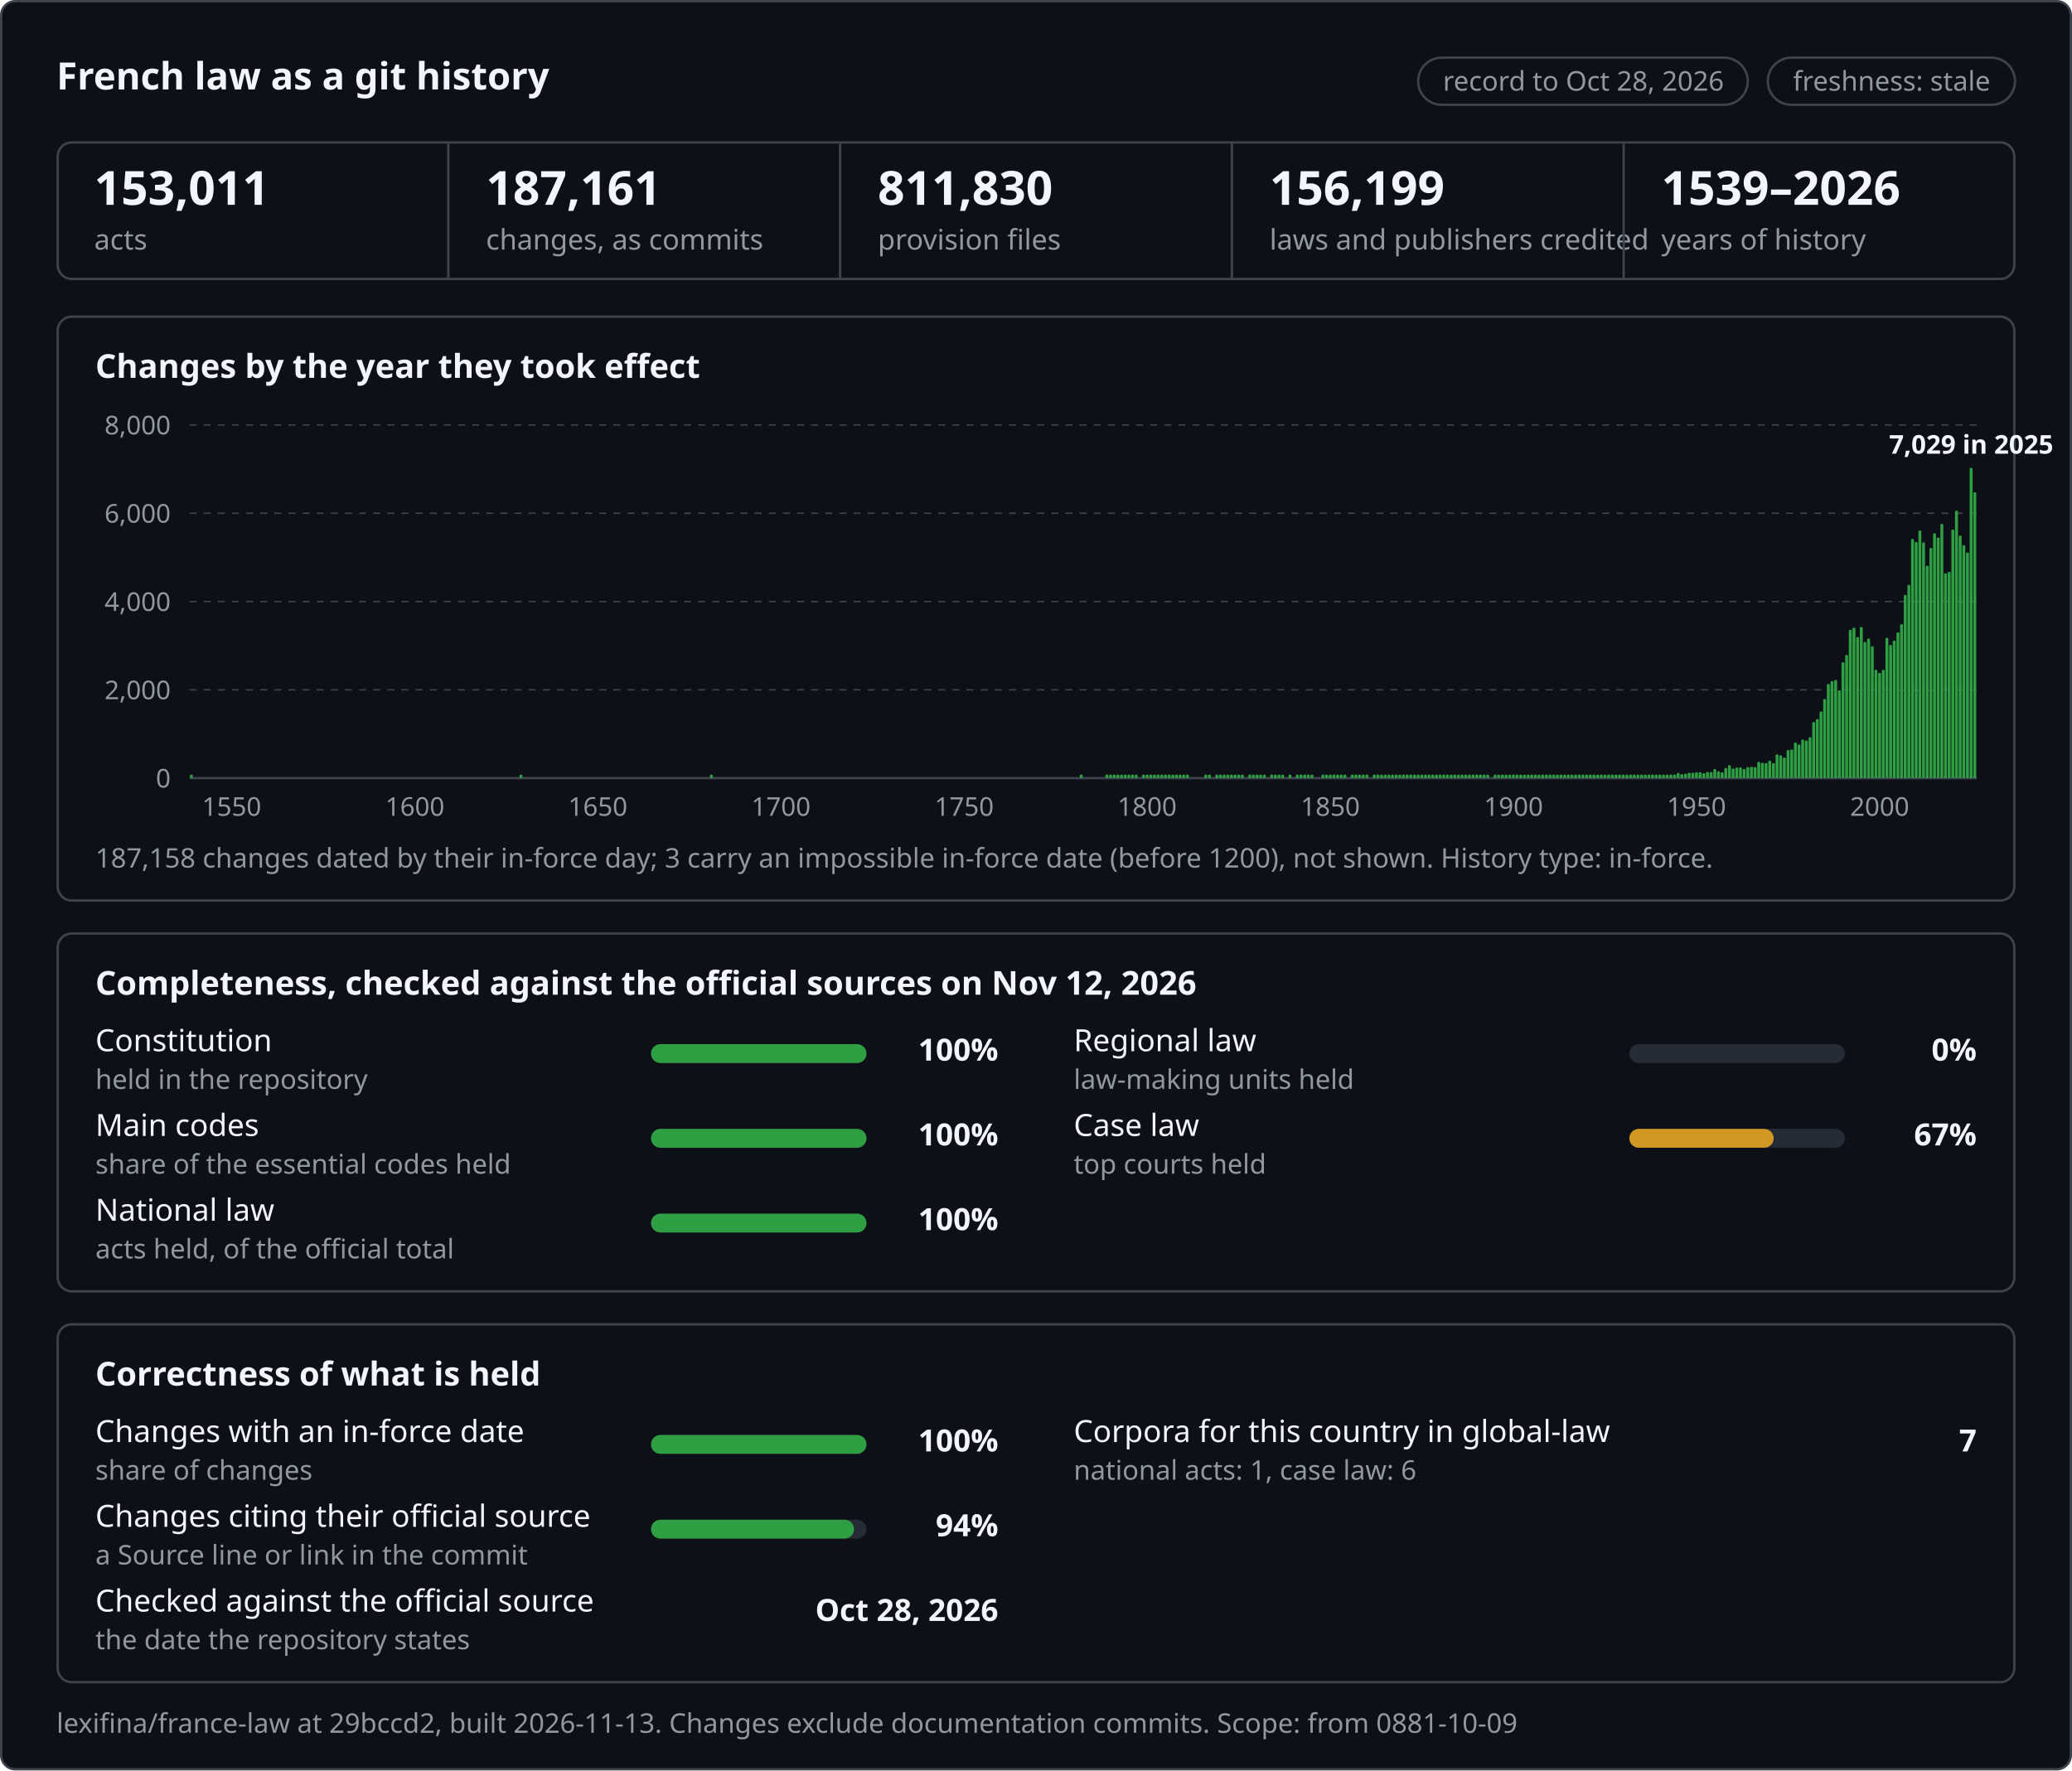
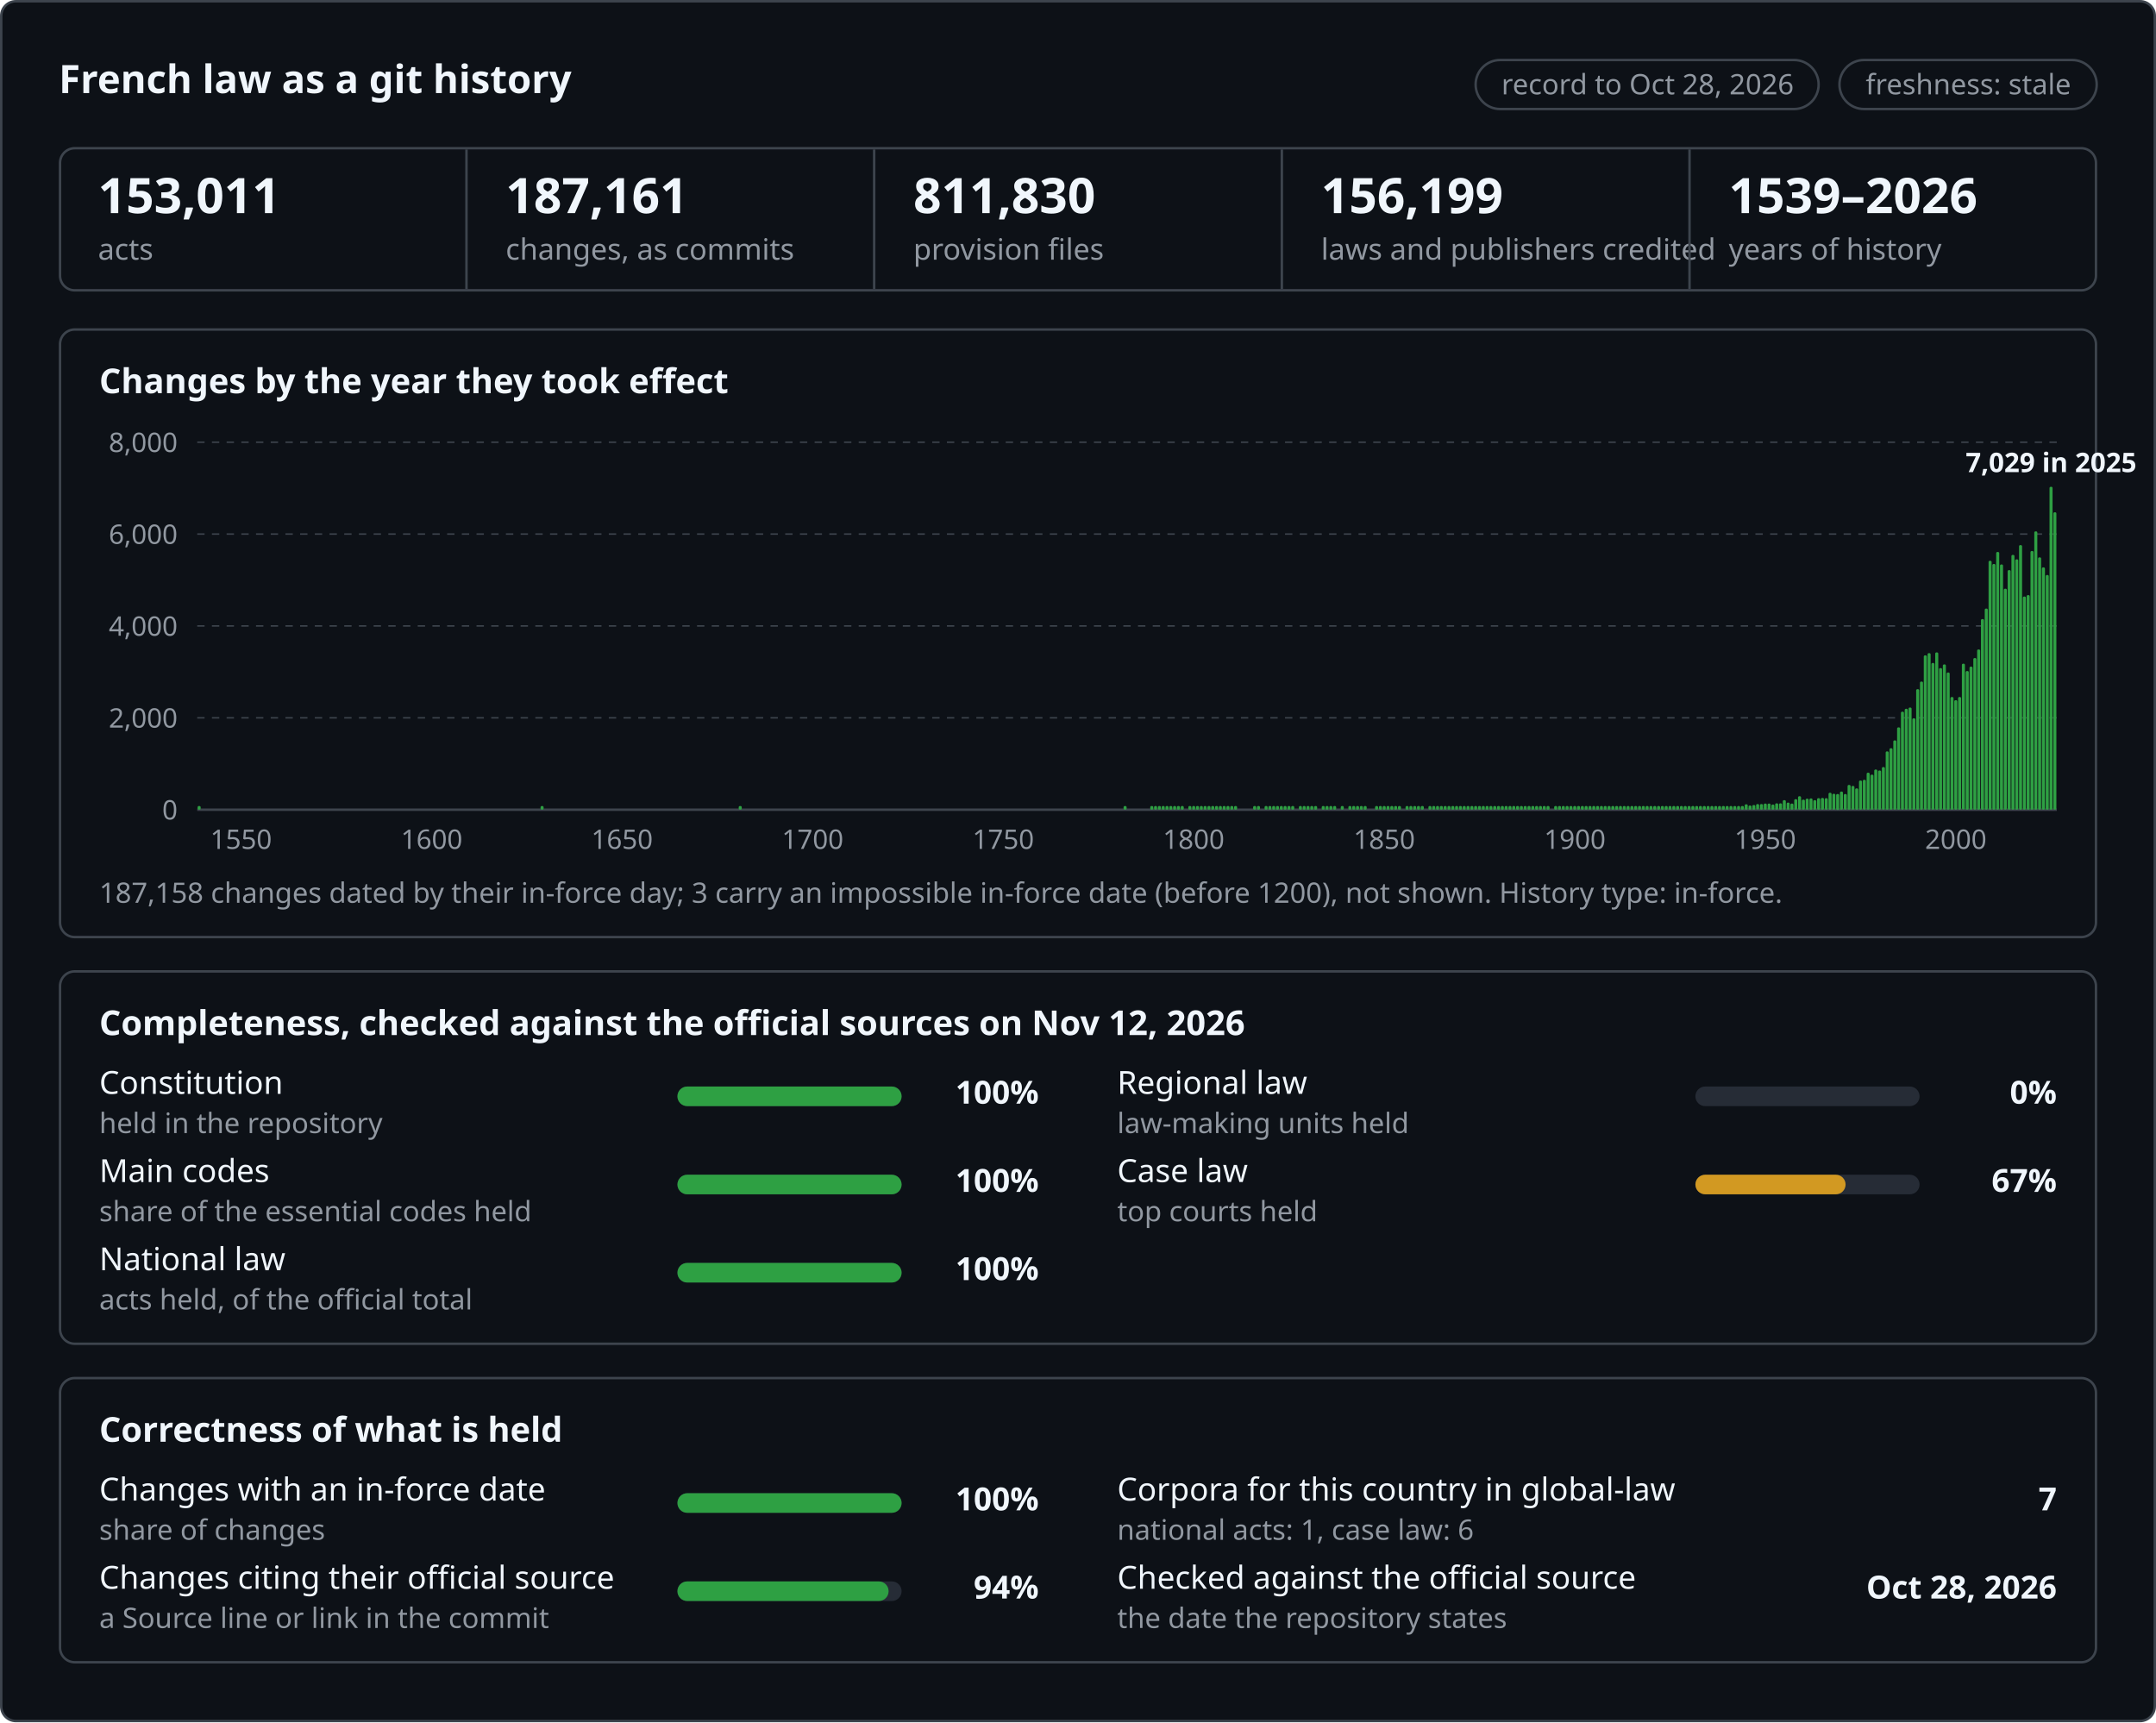
- <svg xmlns="http://www.w3.org/2000/svg" width="880" height="752" viewBox="0 0 880 752" font-family="-apple-system,BlinkMacSystemFont,Segoe UI,Noto Sans,Helvetica,Arial,sans-serif">
-   <rect x="0.5" y="0.5" width="879" height="751" rx="6" fill="#0d1117" stroke="#3d444d" />
+ <svg xmlns="http://www.w3.org/2000/svg" width="880" height="703" viewBox="0 0 880 703" font-family="-apple-system,BlinkMacSystemFont,Segoe UI,Noto Sans,Helvetica,Arial,sans-serif">
+   <rect x="0.5" y="0.5" width="879" height="702" rx="6" fill="#0d1117" stroke="#3d444d" />
  <text x="24" y="38" font-size="16" font-weight="600" fill="#f0f6fc">French law as a git history</text>
  <rect x="602.3" y="24.5" width="140" height="20" rx="10" fill="none" stroke="#3d444d" />
  <text x="672.5" y="38.5" font-size="11.5" font-weight="500" text-anchor="middle" fill="#9198a1">record to Oct 28, 2026</text>
  <rect x="750.8" y="24.5" width="105" height="20" rx="10" fill="none" stroke="#3d444d" />
  <text x="803.4" y="38.5" font-size="11.5" font-weight="500" text-anchor="middle" fill="#9198a1">freshness: stale</text>
  <rect x="24.5" y="60.5" width="831" height="58" rx="6" fill="#0d1117" stroke="#3d444d" />
  <text x="40.0" y="87" font-size="20" font-weight="600" fill="#f0f6fc">153,011</text>
  <text x="40.0" y="106" font-size="12" fill="#9198a1">acts</text>
  <line x1="190.4" y1="61" x2="190.4" y2="118" stroke="#3d444d" />
  <text x="206.4" y="87" font-size="20" font-weight="600" fill="#f0f6fc">187,161</text>
  <text x="206.4" y="106" font-size="12" fill="#9198a1">changes, as commits</text>
  <line x1="356.8" y1="61" x2="356.8" y2="118" stroke="#3d444d" />
  <text x="372.8" y="87" font-size="20" font-weight="600" fill="#f0f6fc">811,830</text>
  <text x="372.8" y="106" font-size="12" fill="#9198a1">provision files</text>
  <line x1="523.2" y1="61" x2="523.2" y2="118" stroke="#3d444d" />
  <text x="539.2" y="87" font-size="20" font-weight="600" fill="#f0f6fc">156,199</text>
  <text x="539.2" y="106" font-size="12" fill="#9198a1" textLength="142" lengthAdjust="spacingAndGlyphs">laws and publishers credited</text>
  <line x1="689.6" y1="61" x2="689.6" y2="118" stroke="#3d444d" />
  <text x="705.6" y="87" font-size="20" font-weight="600" fill="#f0f6fc">1539–2026</text>
  <text x="705.6" y="106" font-size="12" fill="#9198a1">years of history</text>
  <rect x="24.5" y="134.5" width="831" height="248" rx="6" fill="#0d1117" stroke="#3d444d" />
  <text x="40.5" y="160.5" font-size="14" font-weight="600" fill="#f0f6fc">Changes by the year they took effect</text>
  <line x1="80.5" y1="330.5" x2="839.5" y2="330.5" stroke="#3d444d" stroke-width="1" />
  <text x="72.5" y="334.5" font-size="11" text-anchor="end" fill="#9198a1">0</text>
  <line x1="80.5" y1="293.0" x2="839.5" y2="293.0" stroke="#3d444d" stroke-width="0.6" stroke-dasharray="3 3" />
  <text x="72.5" y="297.0" font-size="11" text-anchor="end" fill="#9198a1">2,000</text>
  <line x1="80.5" y1="255.5" x2="839.5" y2="255.5" stroke="#3d444d" stroke-width="0.6" stroke-dasharray="3 3" />
  <text x="72.5" y="259.5" font-size="11" text-anchor="end" fill="#9198a1">4,000</text>
  <line x1="80.5" y1="218.0" x2="839.5" y2="218.0" stroke="#3d444d" stroke-width="0.6" stroke-dasharray="3 3" />
  <text x="72.5" y="222.0" font-size="11" text-anchor="end" fill="#9198a1">6,000</text>
  <line x1="80.5" y1="180.5" x2="839.5" y2="180.5" stroke="#3d444d" stroke-width="0.6" stroke-dasharray="3 3" />
  <text x="72.5" y="184.5" font-size="11" text-anchor="end" fill="#9198a1">8,000</text>
  <rect x="80.66" y="329.0" width="1.24" height="1.5" rx="0.5" fill="#2ea043" />
  <text x="98.4" y="346.5" font-size="11" text-anchor="middle" fill="#9198a1">1550</text>
  <text x="176.2" y="346.5" font-size="11" text-anchor="middle" fill="#9198a1">1600</text>
  <rect x="220.64" y="329.0" width="1.24" height="1.5" rx="0.5" fill="#2ea043" />
  <text x="253.9" y="346.5" font-size="11" text-anchor="middle" fill="#9198a1">1650</text>
  <rect x="301.51" y="329.0" width="1.24" height="1.5" rx="0.5" fill="#2ea043" />
  <text x="331.7" y="346.5" font-size="11" text-anchor="middle" fill="#9198a1">1700</text>
  <text x="409.5" y="346.5" font-size="11" text-anchor="middle" fill="#9198a1">1750</text>
  <rect x="458.60" y="329.0" width="1.24" height="1.5" rx="0.5" fill="#2ea043" />
  <rect x="469.49" y="329.0" width="1.24" height="1.5" rx="0.5" fill="#2ea043" />
  <rect x="471.04" y="329.0" width="1.24" height="1.5" rx="0.5" fill="#2ea043" />
  <rect x="472.60" y="329.0" width="1.24" height="1.5" rx="0.5" fill="#2ea043" />
  <rect x="474.15" y="329.0" width="1.24" height="1.5" rx="0.5" fill="#2ea043" />
  <rect x="475.71" y="329.0" width="1.24" height="1.5" rx="0.5" fill="#2ea043" />
  <rect x="477.26" y="329.0" width="1.24" height="1.5" rx="0.5" fill="#2ea043" />
  <rect x="478.82" y="329.0" width="1.24" height="1.5" rx="0.5" fill="#2ea043" />
  <rect x="480.37" y="329.0" width="1.24" height="1.5" rx="0.5" fill="#2ea043" />
  <rect x="481.93" y="329.0" width="1.24" height="1.5" rx="0.5" fill="#2ea043" />
  <rect x="485.04" y="329.0" width="1.24" height="1.5" rx="0.5" fill="#2ea043" />
  <rect x="486.60" y="329.0" width="1.24" height="1.5" rx="0.5" fill="#2ea043" />
  <text x="487.2" y="346.5" font-size="11" text-anchor="middle" fill="#9198a1">1800</text>
  <rect x="488.15" y="329.0" width="1.24" height="1.5" rx="0.5" fill="#2ea043" />
  <rect x="489.71" y="329.0" width="1.24" height="1.5" rx="0.5" fill="#2ea043" />
  <rect x="491.26" y="329.0" width="1.24" height="1.5" rx="0.5" fill="#2ea043" />
  <rect x="492.82" y="329.0" width="1.24" height="1.5" rx="0.5" fill="#2ea043" />
  <rect x="494.37" y="329.0" width="1.24" height="1.5" rx="0.5" fill="#2ea043" />
  <rect x="495.93" y="329.0" width="1.24" height="1.5" rx="0.5" fill="#2ea043" />
  <rect x="497.48" y="329.0" width="1.24" height="1.5" rx="0.5" fill="#2ea043" />
  <rect x="499.04" y="329.0" width="1.24" height="1.5" rx="0.5" fill="#2ea043" />
  <rect x="500.59" y="329.0" width="1.24" height="1.5" rx="0.5" fill="#2ea043" />
  <rect x="502.15" y="329.0" width="1.24" height="1.5" rx="0.5" fill="#2ea043" />
  <rect x="503.70" y="329.0" width="1.24" height="1.5" rx="0.5" fill="#2ea043" />
  <rect x="511.48" y="329.0" width="1.24" height="1.5" rx="0.5" fill="#2ea043" />
  <rect x="513.04" y="329.0" width="1.24" height="1.5" rx="0.5" fill="#2ea043" />
  <rect x="516.15" y="329.0" width="1.24" height="1.5" rx="0.5" fill="#2ea043" />
  <rect x="517.70" y="329.0" width="1.24" height="1.5" rx="0.5" fill="#2ea043" />
  <rect x="519.26" y="329.0" width="1.24" height="1.5" rx="0.5" fill="#2ea043" />
  <rect x="520.81" y="329.0" width="1.24" height="1.5" rx="0.5" fill="#2ea043" />
  <rect x="522.37" y="329.0" width="1.24" height="1.5" rx="0.5" fill="#2ea043" />
  <rect x="523.92" y="329.0" width="1.24" height="1.5" rx="0.5" fill="#2ea043" />
  <rect x="525.48" y="329.0" width="1.24" height="1.5" rx="0.5" fill="#2ea043" />
  <rect x="527.03" y="329.0" width="1.24" height="1.5" rx="0.5" fill="#2ea043" />
  <rect x="530.15" y="329.0" width="1.24" height="1.5" rx="0.5" fill="#2ea043" />
  <rect x="531.70" y="329.0" width="1.24" height="1.5" rx="0.5" fill="#2ea043" />
  <rect x="533.26" y="329.0" width="1.24" height="1.5" rx="0.5" fill="#2ea043" />
  <rect x="534.81" y="329.0" width="1.24" height="1.5" rx="0.5" fill="#2ea043" />
  <rect x="536.37" y="329.0" width="1.24" height="1.5" rx="0.5" fill="#2ea043" />
  <rect x="539.48" y="329.0" width="1.24" height="1.5" rx="0.5" fill="#2ea043" />
  <rect x="541.03" y="329.0" width="1.24" height="1.5" rx="0.5" fill="#2ea043" />
  <rect x="542.59" y="329.0" width="1.24" height="1.5" rx="0.5" fill="#2ea043" />
  <rect x="544.14" y="329.0" width="1.24" height="1.5" rx="0.5" fill="#2ea043" />
  <rect x="547.25" y="329.0" width="1.24" height="1.5" rx="0.5" fill="#2ea043" />
  <rect x="550.36" y="329.0" width="1.24" height="1.5" rx="0.5" fill="#2ea043" />
  <rect x="551.92" y="329.0" width="1.24" height="1.5" rx="0.5" fill="#2ea043" />
  <rect x="553.48" y="329.0" width="1.24" height="1.5" rx="0.5" fill="#2ea043" />
  <rect x="555.03" y="329.0" width="1.24" height="1.5" rx="0.5" fill="#2ea043" />
  <rect x="556.59" y="329.0" width="1.24" height="1.5" rx="0.5" fill="#2ea043" />
  <rect x="561.25" y="329.0" width="1.24" height="1.5" rx="0.5" fill="#2ea043" />
  <rect x="562.81" y="329.0" width="1.24" height="1.5" rx="0.5" fill="#2ea043" />
  <rect x="564.36" y="329.0" width="1.24" height="1.5" rx="0.5" fill="#2ea043" />
  <text x="565.0" y="346.5" font-size="11" text-anchor="middle" fill="#9198a1">1850</text>
  <rect x="565.92" y="329.0" width="1.24" height="1.5" rx="0.5" fill="#2ea043" />
  <rect x="567.47" y="329.0" width="1.24" height="1.5" rx="0.5" fill="#2ea043" />
  <rect x="569.03" y="329.0" width="1.24" height="1.5" rx="0.5" fill="#2ea043" />
  <rect x="570.58" y="329.0" width="1.24" height="1.5" rx="0.5" fill="#2ea043" />
  <rect x="573.69" y="329.0" width="1.24" height="1.5" rx="0.5" fill="#2ea043" />
  <rect x="575.25" y="329.0" width="1.24" height="1.5" rx="0.5" fill="#2ea043" />
  <rect x="576.81" y="329.0" width="1.24" height="1.5" rx="0.5" fill="#2ea043" />
  <rect x="578.36" y="329.0" width="1.24" height="1.5" rx="0.5" fill="#2ea043" />
  <rect x="579.92" y="329.0" width="1.24" height="1.5" rx="0.5" fill="#2ea043" />
  <rect x="583.03" y="329.0" width="1.24" height="1.5" rx="0.5" fill="#2ea043" />
  <rect x="584.58" y="329.0" width="1.24" height="1.5" rx="0.5" fill="#2ea043" />
  <rect x="586.14" y="329.0" width="1.24" height="1.5" rx="0.5" fill="#2ea043" />
  <rect x="587.69" y="329.0" width="1.24" height="1.5" rx="0.5" fill="#2ea043" />
  <rect x="589.25" y="329.0" width="1.24" height="1.5" rx="0.5" fill="#2ea043" />
  <rect x="590.80" y="329.0" width="1.24" height="1.5" rx="0.5" fill="#2ea043" />
  <rect x="592.36" y="329.0" width="1.24" height="1.5" rx="0.5" fill="#2ea043" />
  <rect x="593.91" y="329.0" width="1.24" height="1.5" rx="0.5" fill="#2ea043" />
  <rect x="595.47" y="329.0" width="1.24" height="1.5" rx="0.5" fill="#2ea043" />
  <rect x="597.02" y="329.0" width="1.24" height="1.5" rx="0.5" fill="#2ea043" />
  <rect x="598.58" y="329.0" width="1.24" height="1.5" rx="0.5" fill="#2ea043" />
  <rect x="600.14" y="329.0" width="1.24" height="1.5" rx="0.5" fill="#2ea043" />
  <rect x="601.69" y="329.0" width="1.24" height="1.5" rx="0.5" fill="#2ea043" />
  <rect x="603.25" y="329.0" width="1.24" height="1.5" rx="0.5" fill="#2ea043" />
  <rect x="604.80" y="329.0" width="1.24" height="1.5" rx="0.5" fill="#2ea043" />
  <rect x="606.36" y="329.0" width="1.24" height="1.5" rx="0.5" fill="#2ea043" />
  <rect x="607.91" y="329.0" width="1.24" height="1.5" rx="0.5" fill="#2ea043" />
  <rect x="609.47" y="329.0" width="1.24" height="1.5" rx="0.5" fill="#2ea043" />
  <rect x="611.02" y="329.0" width="1.24" height="1.5" rx="0.5" fill="#2ea043" />
  <rect x="612.58" y="329.0" width="1.24" height="1.5" rx="0.5" fill="#2ea043" />
  <rect x="614.13" y="329.0" width="1.24" height="1.5" rx="0.5" fill="#2ea043" />
  <rect x="615.69" y="329.0" width="1.24" height="1.5" rx="0.5" fill="#2ea043" />
  <rect x="617.24" y="329.0" width="1.24" height="1.5" rx="0.5" fill="#2ea043" />
  <rect x="618.80" y="329.0" width="1.24" height="1.5" rx="0.5" fill="#2ea043" />
  <rect x="620.35" y="329.0" width="1.24" height="1.5" rx="0.5" fill="#2ea043" />
  <rect x="621.91" y="329.0" width="1.24" height="1.5" rx="0.5" fill="#2ea043" />
  <rect x="623.46" y="329.0" width="1.24" height="1.5" rx="0.5" fill="#2ea043" />
  <rect x="625.02" y="329.0" width="1.24" height="1.5" rx="0.5" fill="#2ea043" />
  <rect x="626.58" y="329.0" width="1.24" height="1.5" rx="0.5" fill="#2ea043" />
  <rect x="628.13" y="329.0" width="1.24" height="1.5" rx="0.5" fill="#2ea043" />
  <rect x="629.69" y="329.0" width="1.24" height="1.5" rx="0.5" fill="#2ea043" />
  <rect x="631.24" y="329.0" width="1.24" height="1.5" rx="0.5" fill="#2ea043" />
  <rect x="634.35" y="329.0" width="1.24" height="1.5" rx="0.5" fill="#2ea043" />
  <rect x="635.91" y="329.0" width="1.24" height="1.5" rx="0.5" fill="#2ea043" />
  <rect x="637.46" y="329.0" width="1.24" height="1.5" rx="0.5" fill="#2ea043" />
  <rect x="639.02" y="329.0" width="1.24" height="1.5" rx="0.5" fill="#2ea043" />
  <rect x="640.57" y="329.0" width="1.24" height="1.5" rx="0.5" fill="#2ea043" />
  <rect x="642.13" y="329.0" width="1.24" height="1.5" rx="0.5" fill="#2ea043" />
  <text x="642.8" y="346.5" font-size="11" text-anchor="middle" fill="#9198a1">1900</text>
  <rect x="643.68" y="329.0" width="1.24" height="1.5" rx="0.5" fill="#2ea043" />
  <rect x="645.24" y="329.0" width="1.24" height="1.5" rx="0.5" fill="#2ea043" />
  <rect x="646.79" y="329.0" width="1.24" height="1.5" rx="0.5" fill="#2ea043" />
  <rect x="648.35" y="329.0" width="1.24" height="1.5" rx="0.5" fill="#2ea043" />
  <rect x="649.91" y="329.0" width="1.24" height="1.5" rx="0.5" fill="#2ea043" />
  <rect x="651.46" y="329.0" width="1.24" height="1.5" rx="0.5" fill="#2ea043" />
  <rect x="653.02" y="329.0" width="1.24" height="1.5" rx="0.5" fill="#2ea043" />
  <rect x="654.57" y="329.0" width="1.24" height="1.5" rx="0.5" fill="#2ea043" />
  <rect x="656.13" y="329.0" width="1.24" height="1.5" rx="0.5" fill="#2ea043" />
  <rect x="657.68" y="329.0" width="1.24" height="1.5" rx="0.5" fill="#2ea043" />
  <rect x="659.24" y="329.0" width="1.24" height="1.5" rx="0.5" fill="#2ea043" />
  <rect x="660.79" y="329.0" width="1.24" height="1.5" rx="0.5" fill="#2ea043" />
  <rect x="662.35" y="329.0" width="1.24" height="1.5" rx="0.5" fill="#2ea043" />
  <rect x="663.90" y="329.0" width="1.24" height="1.5" rx="0.5" fill="#2ea043" />
  <rect x="665.46" y="329.0" width="1.24" height="1.5" rx="0.5" fill="#2ea043" />
  <rect x="667.01" y="329.0" width="1.24" height="1.5" rx="0.5" fill="#2ea043" />
  <rect x="668.57" y="329.0" width="1.24" height="1.5" rx="0.5" fill="#2ea043" />
  <rect x="670.12" y="329.0" width="1.24" height="1.5" rx="0.5" fill="#2ea043" />
  <rect x="671.68" y="329.0" width="1.24" height="1.5" rx="0.5" fill="#2ea043" />
  <rect x="673.24" y="329.0" width="1.24" height="1.5" rx="0.5" fill="#2ea043" />
  <rect x="674.79" y="329.0" width="1.24" height="1.5" rx="0.5" fill="#2ea043" />
  <rect x="676.35" y="329.0" width="1.24" height="1.5" rx="0.5" fill="#2ea043" />
  <rect x="677.90" y="329.0" width="1.24" height="1.5" rx="0.5" fill="#2ea043" />
  <rect x="679.46" y="329.0" width="1.24" height="1.5" rx="0.5" fill="#2ea043" />
  <rect x="681.01" y="329.0" width="1.24" height="1.5" rx="0.5" fill="#2ea043" />
  <rect x="682.57" y="329.0" width="1.24" height="1.5" rx="0.5" fill="#2ea043" />
  <rect x="684.12" y="329.0" width="1.24" height="1.5" rx="0.5" fill="#2ea043" />
  <rect x="685.68" y="329.0" width="1.24" height="1.5" rx="0.5" fill="#2ea043" />
  <rect x="687.23" y="329.0" width="1.24" height="1.5" rx="0.5" fill="#2ea043" />
  <rect x="688.79" y="329.0" width="1.24" height="1.5" rx="0.5" fill="#2ea043" />
  <rect x="690.34" y="329.0" width="1.24" height="1.5" rx="0.5" fill="#2ea043" />
  <rect x="691.90" y="329.0" width="1.24" height="1.5" rx="0.5" fill="#2ea043" />
  <rect x="693.45" y="329.0" width="1.24" height="1.5" rx="0.5" fill="#2ea043" />
  <rect x="695.01" y="329.0" width="1.24" height="1.5" rx="0.5" fill="#2ea043" />
  <rect x="696.57" y="329.0" width="1.24" height="1.5" rx="0.5" fill="#2ea043" />
  <rect x="698.12" y="329.0" width="1.24" height="1.5" rx="0.5" fill="#2ea043" />
  <rect x="699.68" y="329.0" width="1.24" height="1.5" rx="0.5" fill="#2ea043" />
  <rect x="701.23" y="329.0" width="1.24" height="1.5" rx="0.5" fill="#2ea043" />
  <rect x="702.79" y="329.0" width="1.24" height="1.5" rx="0.5" fill="#2ea043" />
  <rect x="704.34" y="329.0" width="1.24" height="1.5" rx="0.5" fill="#2ea043" />
  <rect x="705.90" y="329.0" width="1.24" height="1.5" rx="0.5" fill="#2ea043" />
  <rect x="707.45" y="329.0" width="1.24" height="1.5" rx="0.5" fill="#2ea043" />
  <rect x="709.01" y="329.0" width="1.24" height="1.5" rx="0.5" fill="#2ea043" />
  <rect x="710.56" y="329.0" width="1.24" height="1.5" rx="0.5" fill="#2ea043" />
  <rect x="712.12" y="328.3" width="1.24" height="2.2" rx="0.5" fill="#2ea043" />
  <rect x="713.67" y="328.8" width="1.24" height="1.7" rx="0.5" fill="#2ea043" />
  <rect x="715.23" y="328.6" width="1.24" height="1.9" rx="0.5" fill="#2ea043" />
  <rect x="716.78" y="328.2" width="1.24" height="2.2" rx="0.5" fill="#2ea043" />
  <rect x="718.34" y="328.2" width="1.24" height="2.3" rx="0.5" fill="#2ea043" />
  <rect x="719.90" y="328.0" width="1.24" height="2.5" rx="0.5" fill="#2ea043" />
  <text x="720.5" y="346.5" font-size="11" text-anchor="middle" fill="#9198a1">1950</text>
  <rect x="721.45" y="328.0" width="1.24" height="2.5" rx="0.5" fill="#2ea043" />
  <rect x="723.01" y="328.4" width="1.24" height="2.1" rx="0.5" fill="#2ea043" />
  <rect x="724.56" y="327.9" width="1.24" height="2.6" rx="0.5" fill="#2ea043" />
  <rect x="726.12" y="327.9" width="1.24" height="2.6" rx="0.5" fill="#2ea043" />
  <rect x="727.67" y="326.6" width="1.24" height="3.9" rx="0.5" fill="#2ea043" />
  <rect x="729.23" y="327.6" width="1.24" height="2.9" rx="0.5" fill="#2ea043" />
  <rect x="730.78" y="328.0" width="1.24" height="2.5" rx="0.5" fill="#2ea043" />
  <rect x="732.34" y="326.2" width="1.24" height="4.3" rx="0.5" fill="#2ea043" />
  <rect x="733.89" y="325.0" width="1.24" height="5.5" rx="0.5" fill="#2ea043" />
  <rect x="735.45" y="326.4" width="1.24" height="4.1" rx="0.5" fill="#2ea043" />
  <rect x="737.00" y="326.0" width="1.24" height="4.5" rx="0.5" fill="#2ea043" />
  <rect x="738.56" y="325.9" width="1.24" height="4.6" rx="0.5" fill="#2ea043" />
  <rect x="740.11" y="326.6" width="1.24" height="3.9" rx="0.5" fill="#2ea043" />
  <rect x="741.67" y="325.8" width="1.24" height="4.7" rx="0.5" fill="#2ea043" />
  <rect x="743.23" y="325.7" width="1.24" height="4.8" rx="0.5" fill="#2ea043" />
  <rect x="744.78" y="325.8" width="1.24" height="4.7" rx="0.5" fill="#2ea043" />
  <rect x="746.34" y="323.6" width="1.24" height="6.9" rx="0.5" fill="#2ea043" />
  <rect x="747.89" y="324.0" width="1.24" height="6.5" rx="0.5" fill="#2ea043" />
  <rect x="749.45" y="324.1" width="1.24" height="6.5" rx="0.5" fill="#2ea043" />
  <rect x="751.00" y="323.1" width="1.24" height="7.4" rx="0.5" fill="#2ea043" />
  <rect x="752.56" y="324.1" width="1.24" height="6.4" rx="0.5" fill="#2ea043" />
  <rect x="754.11" y="320.4" width="1.24" height="10.1" rx="0.5" fill="#2ea043" />
  <rect x="755.67" y="320.8" width="1.24" height="9.7" rx="0.5" fill="#2ea043" />
  <rect x="757.22" y="321.8" width="1.24" height="8.7" rx="0.5" fill="#2ea043" />
  <rect x="758.78" y="318.6" width="1.24" height="11.9" rx="0.5" fill="#2ea043" />
  <rect x="760.33" y="318.3" width="1.24" height="12.2" rx="0.5" fill="#2ea043" />
  <rect x="761.89" y="315.4" width="1.24" height="15.1" rx="0.5" fill="#2ea043" />
  <rect x="763.44" y="316.2" width="1.24" height="14.3" rx="0.5" fill="#2ea043" />
  <rect x="765.00" y="314.1" width="1.24" height="16.4" rx="0.5" fill="#2ea043" />
  <rect x="766.56" y="314.5" width="1.24" height="16.0" rx="0.5" fill="#2ea043" />
  <rect x="768.11" y="313.1" width="1.24" height="17.4" rx="0.5" fill="#2ea043" />
  <rect x="769.67" y="306.7" width="1.24" height="23.8" rx="0.5" fill="#2ea043" />
  <rect x="771.22" y="305.4" width="1.24" height="25.1" rx="0.5" fill="#2ea043" />
  <rect x="772.78" y="302.2" width="1.24" height="28.3" rx="0.5" fill="#2ea043" />
  <rect x="774.33" y="296.9" width="1.24" height="33.6" rx="0.5" fill="#2ea043" />
  <rect x="775.89" y="290.5" width="1.24" height="40.0" rx="0.5" fill="#2ea043" />
  <rect x="777.44" y="289.3" width="1.24" height="41.2" rx="0.5" fill="#2ea043" />
  <rect x="779.00" y="288.8" width="1.24" height="41.7" rx="0.5" fill="#2ea043" />
  <rect x="780.55" y="293.2" width="1.24" height="37.3" rx="0.5" fill="#2ea043" />
  <rect x="782.11" y="281.3" width="1.24" height="49.2" rx="0.5" fill="#2ea043" />
  <rect x="783.66" y="278.2" width="1.24" height="52.3" rx="0.5" fill="#2ea043" />
  <rect x="785.22" y="267.5" width="1.24" height="63.0" rx="0.5" fill="#2ea043" />
  <rect x="786.77" y="266.6" width="1.24" height="63.9" rx="0.5" fill="#2ea043" />
  <rect x="788.33" y="270.6" width="1.24" height="59.9" rx="0.5" fill="#2ea043" />
  <rect x="789.89" y="266.3" width="1.24" height="64.2" rx="0.5" fill="#2ea043" />
  <rect x="791.44" y="272.7" width="1.24" height="57.8" rx="0.5" fill="#2ea043" />
  <rect x="793.00" y="271.2" width="1.24" height="59.3" rx="0.5" fill="#2ea043" />
  <rect x="794.55" y="274.5" width="1.24" height="56.0" rx="0.5" fill="#2ea043" />
  <rect x="796.11" y="284.5" width="1.24" height="46.0" rx="0.5" fill="#2ea043" />
  <rect x="797.66" y="285.8" width="1.24" height="44.7" rx="0.5" fill="#2ea043" />
  <text x="798.3" y="346.5" font-size="11" text-anchor="middle" fill="#9198a1">2000</text>
  <rect x="799.22" y="284.5" width="1.24" height="46.0" rx="0.5" fill="#2ea043" />
  <rect x="800.77" y="270.9" width="1.24" height="59.5" rx="0.5" fill="#2ea043" />
  <rect x="802.33" y="273.9" width="1.24" height="56.6" rx="0.5" fill="#2ea043" />
  <rect x="803.88" y="272.1" width="1.24" height="58.4" rx="0.5" fill="#2ea043" />
  <rect x="805.44" y="268.6" width="1.24" height="61.9" rx="0.5" fill="#2ea043" />
  <rect x="806.99" y="265.1" width="1.24" height="65.4" rx="0.5" fill="#2ea043" />
  <rect x="808.55" y="252.7" width="1.24" height="77.8" rx="0.5" fill="#2ea043" />
  <rect x="810.10" y="248.4" width="1.24" height="82.1" rx="0.5" fill="#2ea043" />
  <rect x="811.66" y="228.9" width="1.24" height="101.6" rx="0.5" fill="#2ea043" />
  <rect x="813.21" y="230.2" width="1.24" height="100.3" rx="0.5" fill="#2ea043" />
  <rect x="814.77" y="225.3" width="1.24" height="105.2" rx="0.5" fill="#2ea043" />
  <rect x="816.33" y="230.4" width="1.24" height="100.1" rx="0.5" fill="#2ea043" />
  <rect x="817.88" y="240.3" width="1.24" height="90.2" rx="0.5" fill="#2ea043" />
  <rect x="819.44" y="232.7" width="1.24" height="97.8" rx="0.5" fill="#2ea043" />
  <rect x="820.99" y="226.5" width="1.24" height="104.0" rx="0.5" fill="#2ea043" />
  <rect x="822.55" y="228.3" width="1.24" height="102.2" rx="0.5" fill="#2ea043" />
  <rect x="824.10" y="222.5" width="1.24" height="108.0" rx="0.5" fill="#2ea043" />
  <rect x="825.66" y="243.5" width="1.24" height="87.0" rx="0.5" fill="#2ea043" />
  <rect x="827.21" y="242.9" width="1.24" height="87.6" rx="0.5" fill="#2ea043" />
  <rect x="828.77" y="224.9" width="1.24" height="105.6" rx="0.5" fill="#2ea043" />
  <rect x="830.32" y="216.9" width="1.24" height="113.6" rx="0.5" fill="#2ea043" />
  <rect x="831.88" y="227.5" width="1.24" height="103.0" rx="0.5" fill="#2ea043" />
  <rect x="833.43" y="231.6" width="1.24" height="98.9" rx="0.5" fill="#2ea043" />
  <rect x="834.99" y="234.7" width="1.24" height="95.8" rx="0.5" fill="#2ea043" />
  <rect x="836.54" y="198.7" width="1.24" height="131.8" rx="0.5" fill="#2ea043" />
  <text x="837.2" y="192.7" font-size="11" font-weight="600" text-anchor="middle" fill="#f0f6fc">7,029 in 2025</text>
  <rect x="838.10" y="209.1" width="1.24" height="121.4" rx="0.5" fill="#2ea043" />
  <text x="40.5" y="368.5" font-size="11.5" fill="#9198a1">187,158 changes dated by their in-force day; 3 carry an impossible in-force date (before 1200), not shown. History type: in-force.</text>
  <rect x="24.5" y="396.5" width="831" height="152" rx="6" fill="#0d1117" stroke="#3d444d" />
  <text x="40.5" y="422.5" font-size="14" font-weight="600" fill="#f0f6fc">Completeness, checked against the official sources on Nov 12, 2026</text>
  <text x="40.5" y="446.5" font-size="13" fill="#f0f6fc">Constitution</text>
  <text x="40.5" y="462.5" font-size="11.5" fill="#9198a1">held in the repository</text>
  <g>
    <rect x="276.5" y="443.5" width="91.5" height="8" rx="4" fill="#262c36" />
    <rect x="276.5" y="443.5" width="91.5" height="8" rx="4" fill="#2ea043" />
  </g>
  <text x="424.0" y="450.5" font-size="13" font-weight="600" text-anchor="end" fill="#f0f6fc">100%</text>
  <text x="40.5" y="482.5" font-size="13" fill="#f0f6fc">Main codes</text>
  <text x="40.5" y="498.5" font-size="11.5" fill="#9198a1">share of the essential codes held</text>
  <g>
    <rect x="276.5" y="479.5" width="91.5" height="8" rx="4" fill="#262c36" />
    <rect x="276.5" y="479.5" width="91.5" height="8" rx="4" fill="#2ea043" />
  </g>
  <text x="424.0" y="486.5" font-size="13" font-weight="600" text-anchor="end" fill="#f0f6fc">100%</text>
  <text x="40.5" y="518.5" font-size="13" fill="#f0f6fc">National law</text>
  <text x="40.5" y="534.5" font-size="11.5" fill="#9198a1">acts held, of the official total</text>
  <g>
    <rect x="276.5" y="515.5" width="91.5" height="8" rx="4" fill="#262c36" />
    <rect x="276.5" y="515.5" width="91.5" height="8" rx="4" fill="#2ea043" />
  </g>
  <text x="424.0" y="522.5" font-size="13" font-weight="600" text-anchor="end" fill="#f0f6fc">100%</text>
  <text x="456.0" y="446.5" font-size="13" fill="#f0f6fc">Regional law</text>
  <text x="456.0" y="462.5" font-size="11.5" fill="#9198a1">law-making units held</text>
  <g>
    <rect x="692.0" y="443.5" width="91.5" height="8" rx="4" fill="#262c36" />
  </g>
  <text x="839.5" y="450.5" font-size="13" font-weight="600" text-anchor="end" fill="#f0f6fc">0%</text>
  <text x="456.0" y="482.5" font-size="13" fill="#f0f6fc">Case law</text>
  <text x="456.0" y="498.5" font-size="11.5" fill="#9198a1">top courts held</text>
  <g>
    <rect x="692.0" y="479.5" width="91.5" height="8" rx="4" fill="#262c36" />
    <rect x="692.0" y="479.5" width="61.3" height="8" rx="4" fill="#d29922" />
  </g>
  <text x="839.5" y="486.5" font-size="13" font-weight="600" text-anchor="end" fill="#f0f6fc">67%</text>
-   <rect x="24.5" y="562.5" width="831" height="152" rx="6" fill="#0d1117" stroke="#3d444d" />
+   <rect x="24.5" y="562.5" width="831" height="116" rx="6" fill="#0d1117" stroke="#3d444d" />
  <text x="40.5" y="588.5" font-size="14" font-weight="600" fill="#f0f6fc">Correctness of what is held</text>
  <text x="40.5" y="612.5" font-size="13" fill="#f0f6fc">Changes with an in-force date</text>
  <text x="40.5" y="628.5" font-size="11.5" fill="#9198a1">share of changes</text>
  <g>
    <rect x="276.5" y="609.5" width="91.5" height="8" rx="4" fill="#262c36" />
    <rect x="276.5" y="609.5" width="91.5" height="8" rx="4" fill="#2ea043" />
  </g>
  <text x="424.0" y="616.5" font-size="13" font-weight="600" text-anchor="end" fill="#f0f6fc">100%</text>
  <text x="40.5" y="648.5" font-size="13" fill="#f0f6fc">Changes citing their official source</text>
  <text x="40.5" y="664.5" font-size="11.5" fill="#9198a1">a Source line or link in the commit</text>
  <g>
    <rect x="276.5" y="645.5" width="91.5" height="8" rx="4" fill="#262c36" />
    <rect x="276.5" y="645.5" width="86.2" height="8" rx="4" fill="#2ea043" />
  </g>
  <text x="424.0" y="652.5" font-size="13" font-weight="600" text-anchor="end" fill="#f0f6fc">94%</text>
-   <text x="40.5" y="684.5" font-size="13" fill="#f0f6fc">Checked against the official source</text>
-   <text x="40.5" y="700.5" font-size="11.5" fill="#9198a1">the date the repository states</text>
-   <text x="424.0" y="688.5" font-size="13" font-weight="600" text-anchor="end" fill="#f0f6fc">Oct 28, 2026</text>
  <text x="456.0" y="612.5" font-size="13" fill="#f0f6fc">Corpora for this country in global-law</text>
  <text x="456.0" y="628.5" font-size="11.5" fill="#9198a1">national acts: 1, case law: 6</text>
  <text x="839.5" y="616.5" font-size="13" font-weight="600" text-anchor="end" fill="#f0f6fc">7</text>
-   <text x="24" y="736" font-size="11.5" fill="#9198a1">lexifina/france-law at 29bccd2, built 2026-11-13. Changes exclude documentation commits. Scope: from 0881-10-09</text>
+   <text x="456.0" y="648.5" font-size="13" fill="#f0f6fc">Checked against the official source</text>
+   <text x="456.0" y="664.5" font-size="11.5" fill="#9198a1">the date the repository states</text>
+   <text x="839.5" y="652.5" font-size="13" font-weight="600" text-anchor="end" fill="#f0f6fc">Oct 28, 2026</text>
</svg>
